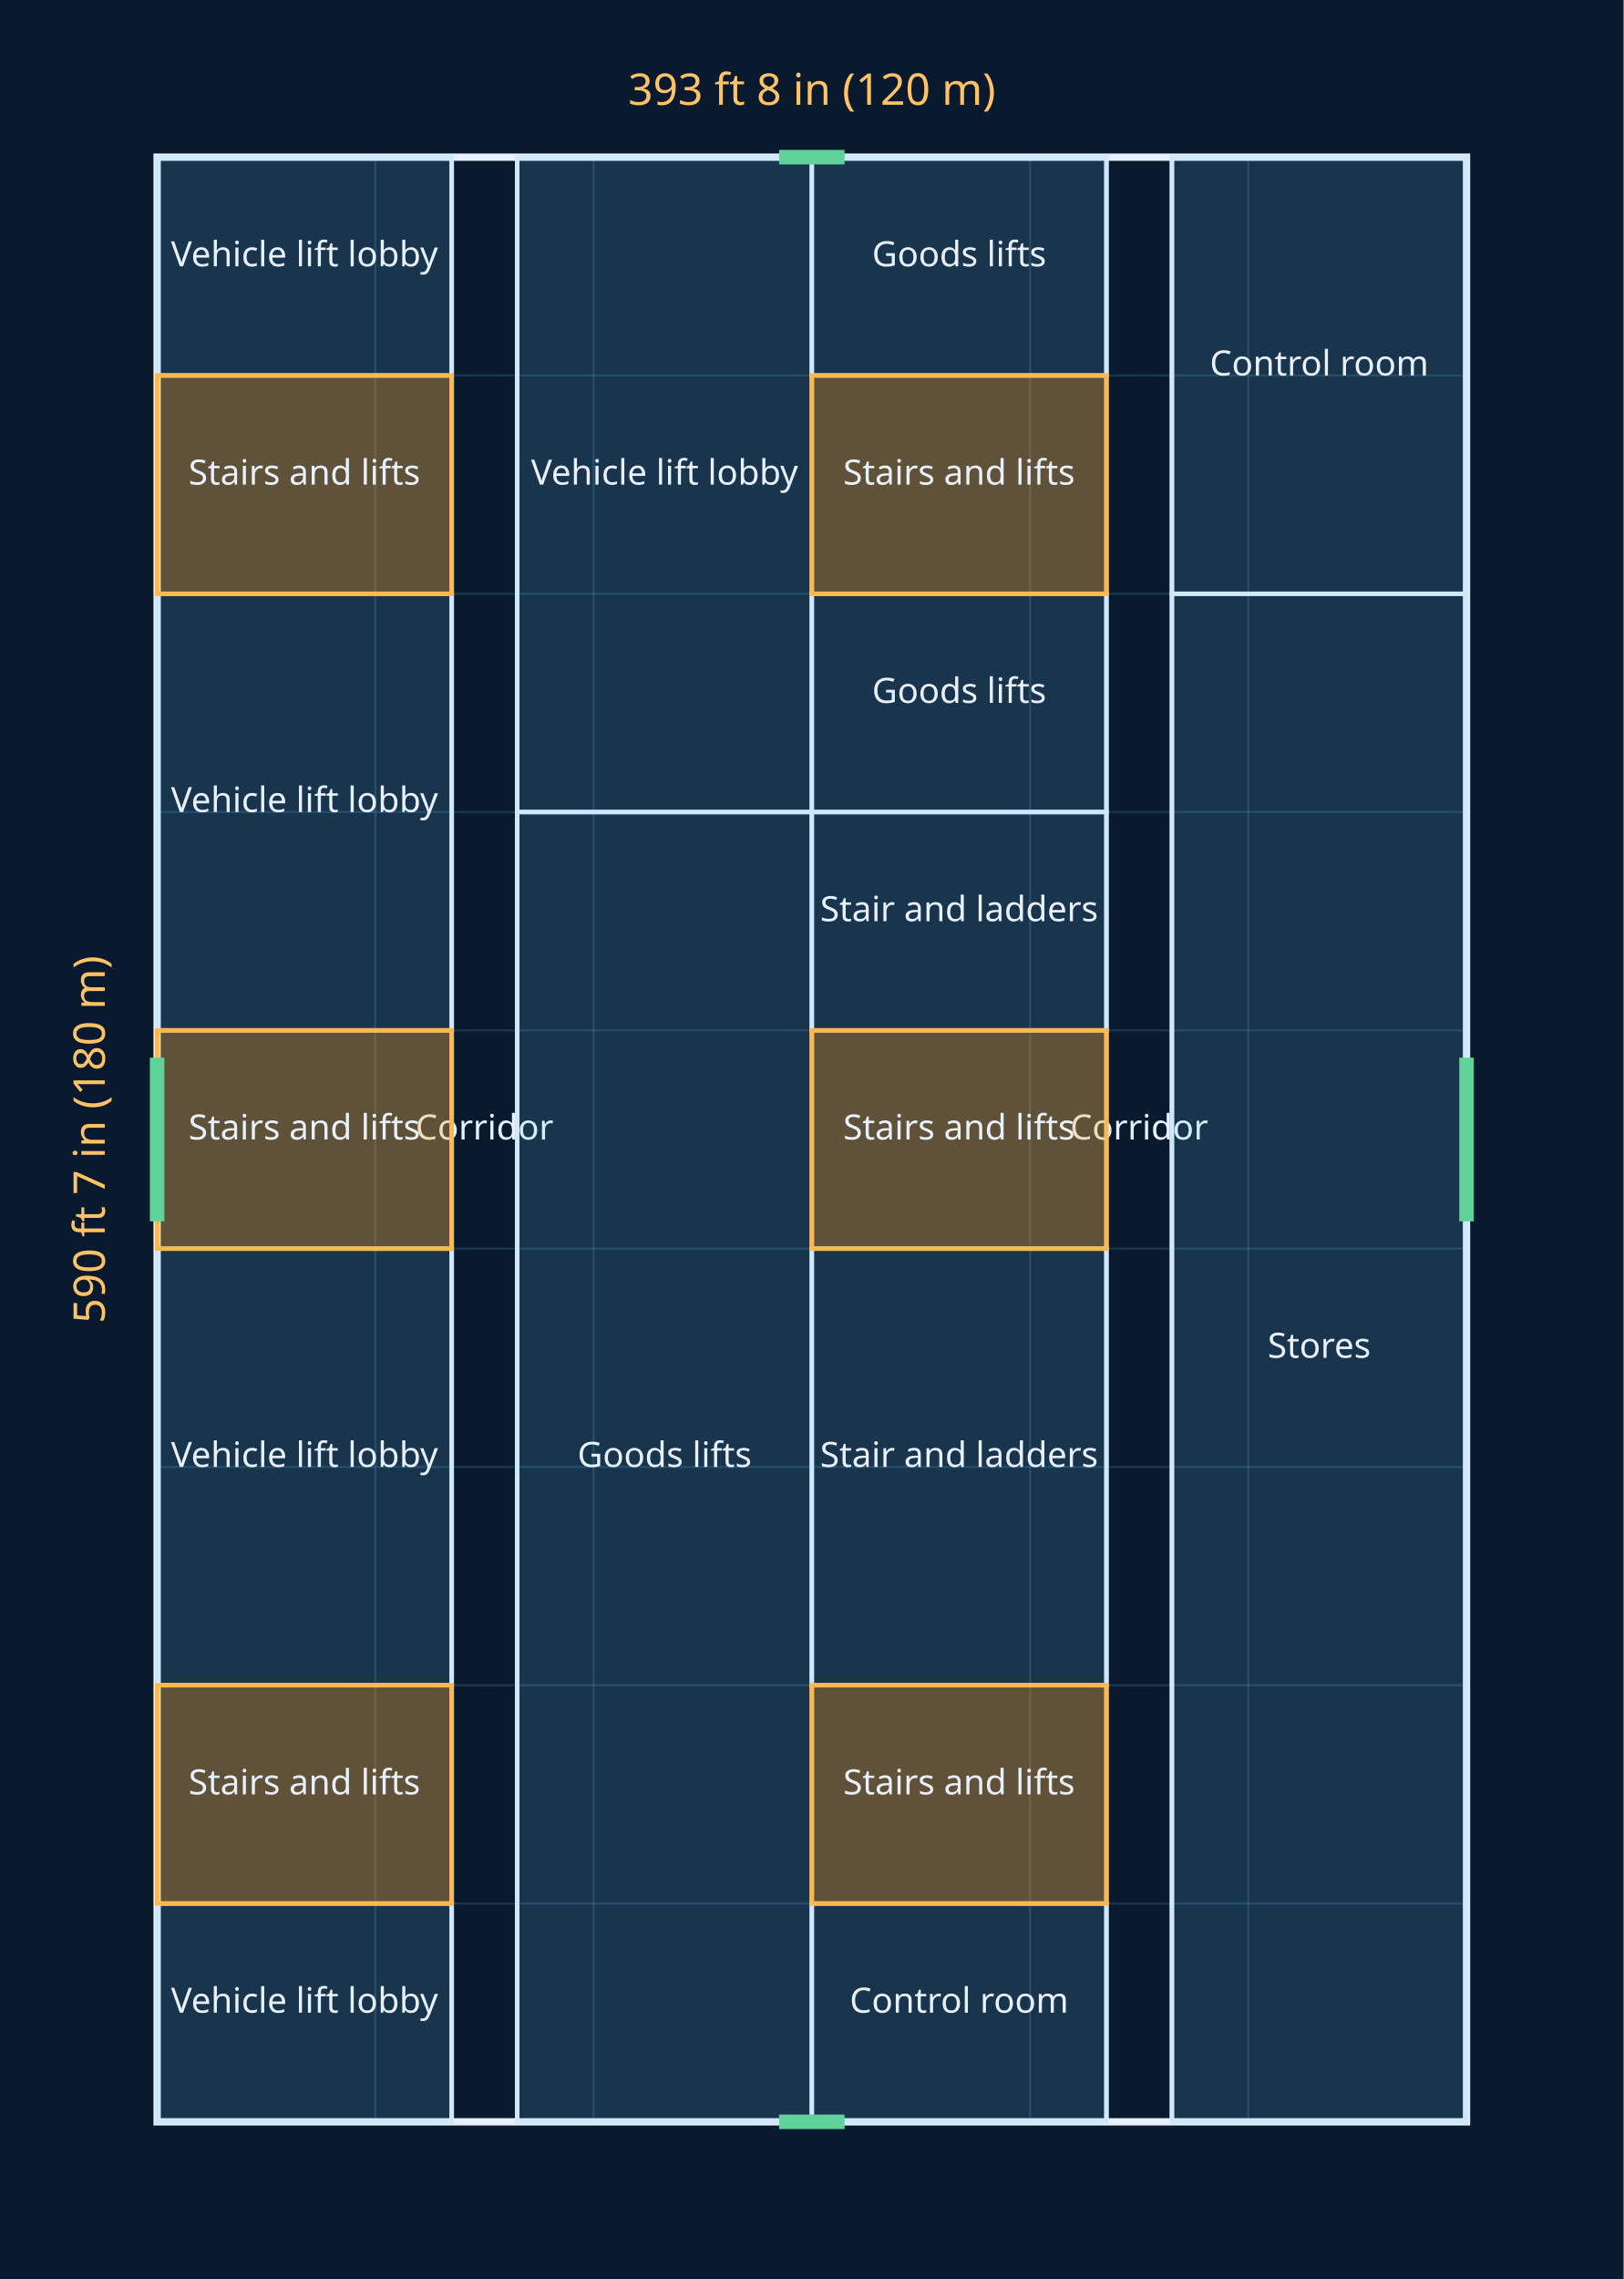
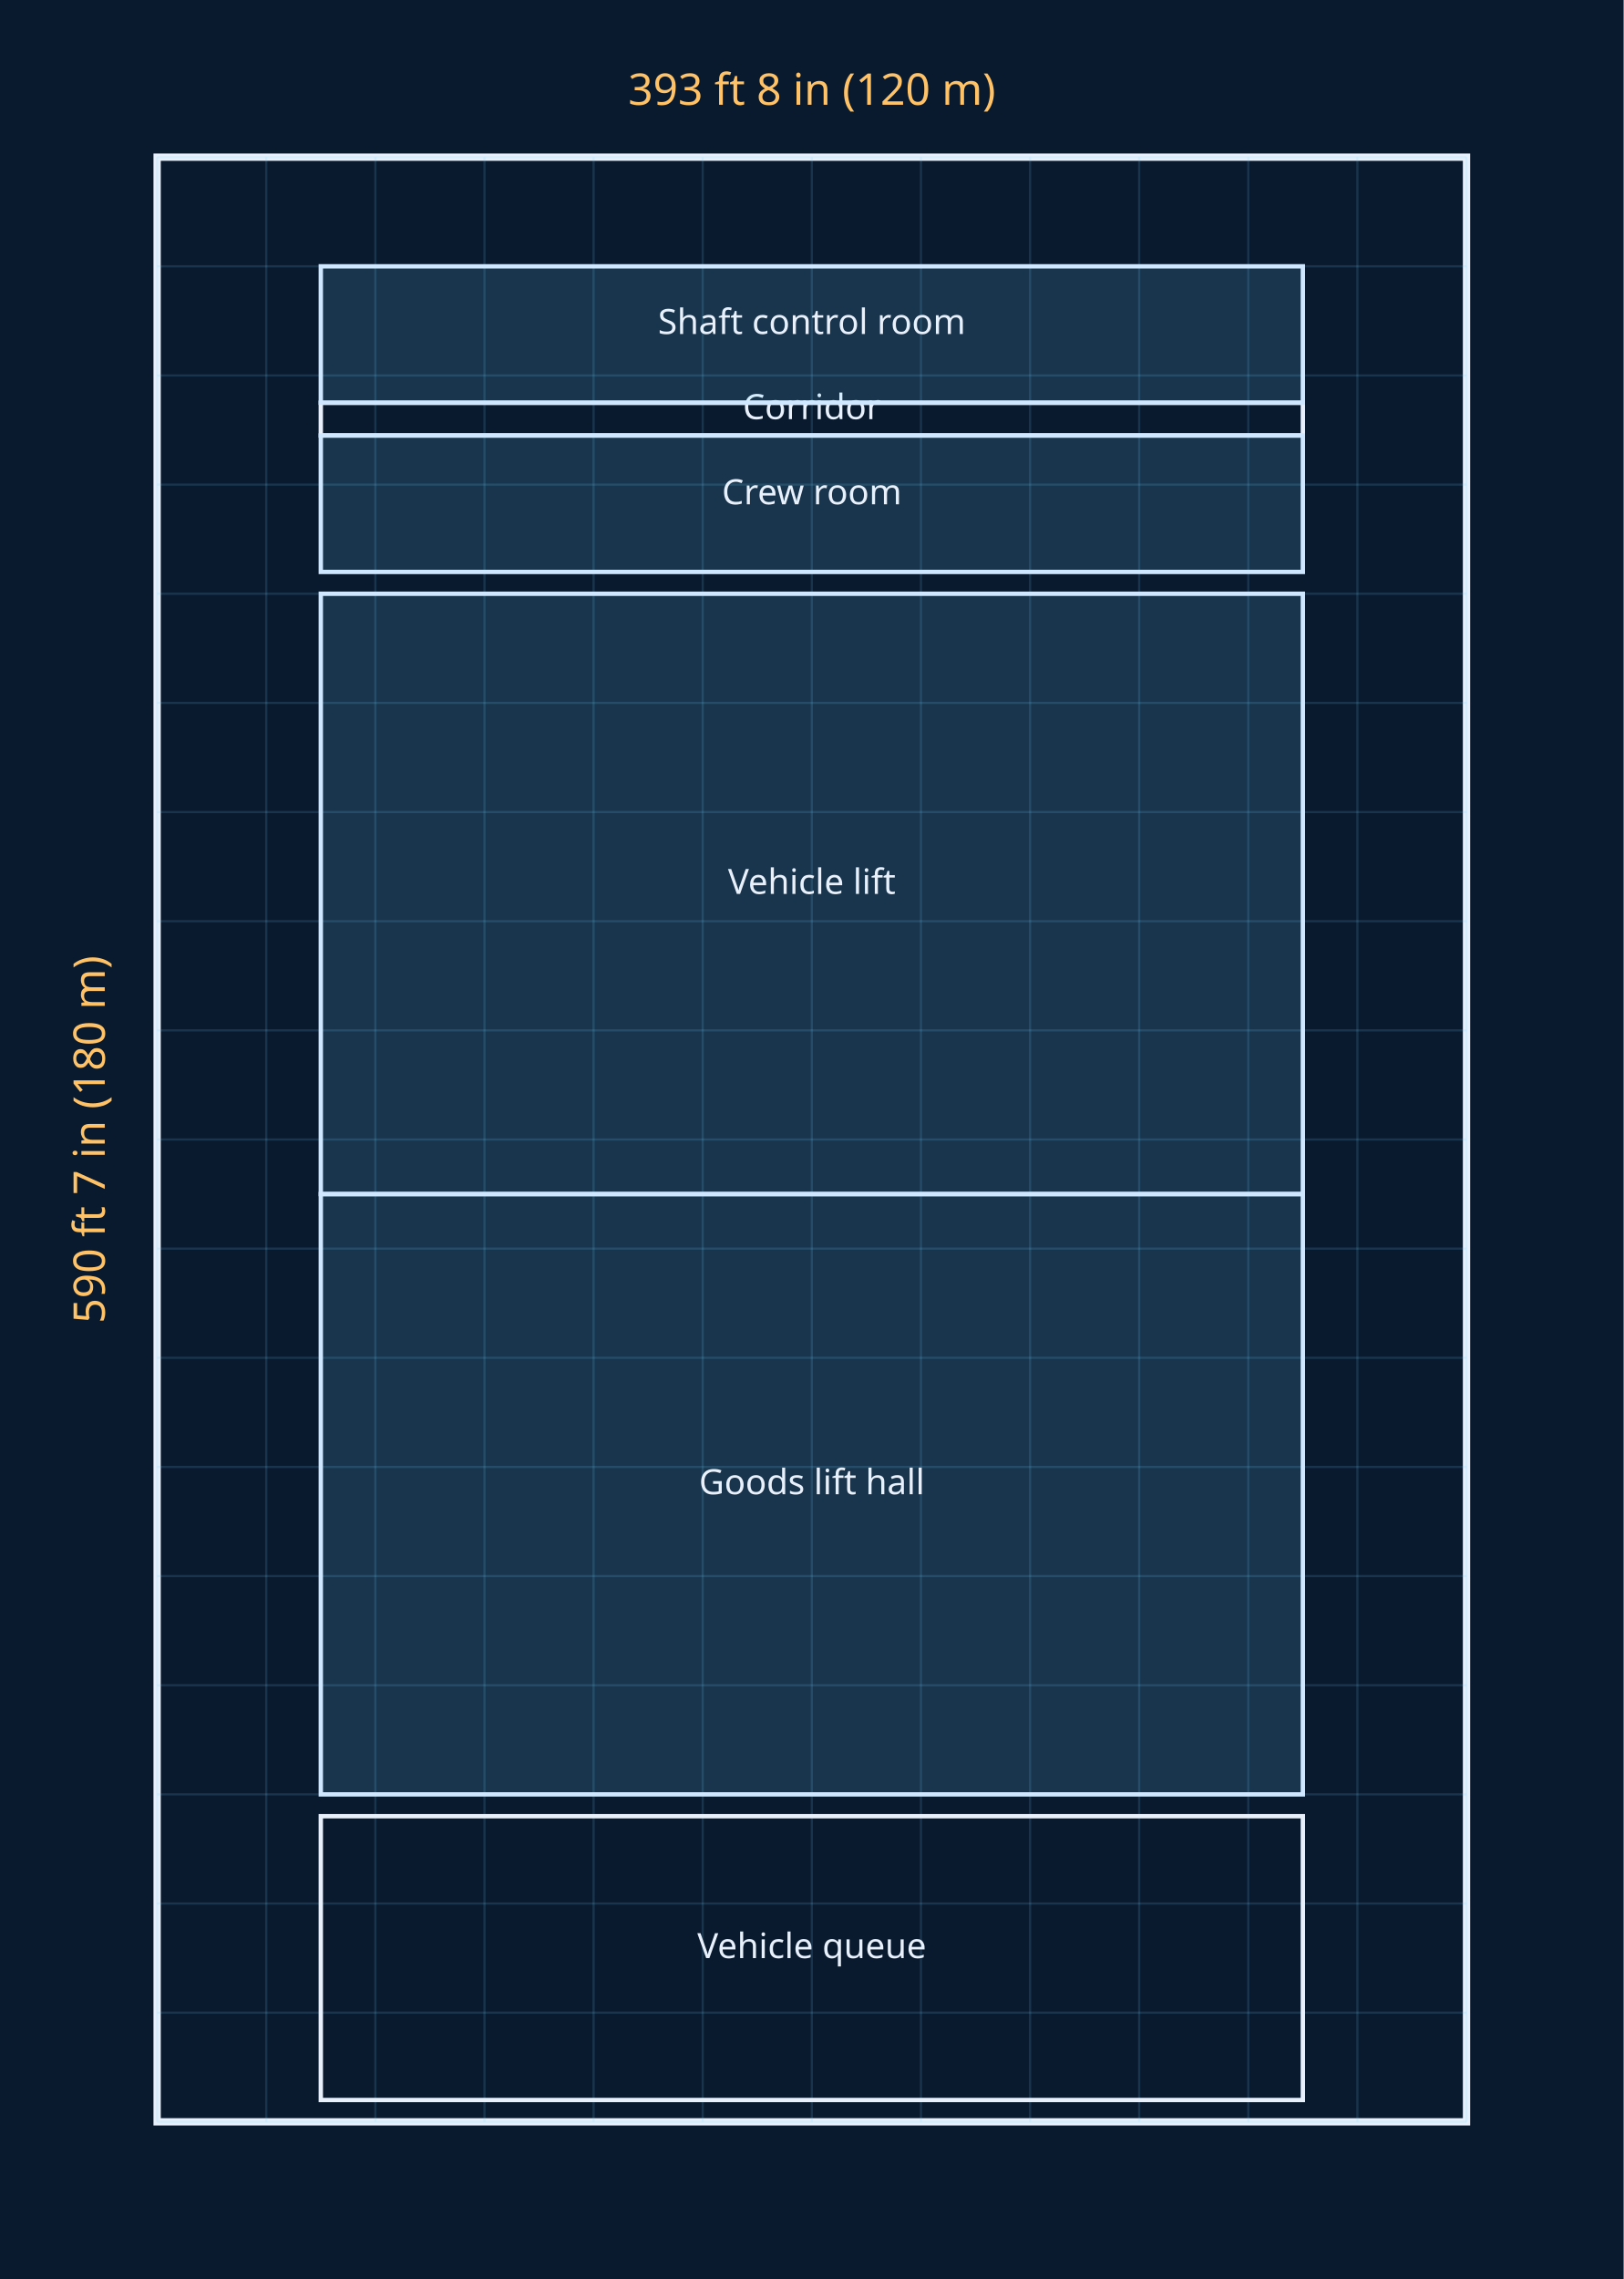
<svg xmlns="http://www.w3.org/2000/svg" viewBox="-14.4 -14.4 148.8 208.8" font-family="Segoe UI, sans-serif">
  <rect x="-14.4" y="-14.4" width="148.8" height="208.8" fill="#0a1a2e" />
  <rect x="0" y="0" width="120.0" height="180.0" fill="none" stroke="#e8f1fb" stroke-width="0.67" />
  <line x1="0.0" y1="0" x2="0.0" y2="180.0" stroke="#6fd0ff" stroke-opacity=".15" stroke-width="0.20" />
+   <line x1="10.0" y1="0" x2="10.0" y2="180.0" stroke="#6fd0ff" stroke-opacity=".15" stroke-width="0.20" />
  <line x1="20.0" y1="0" x2="20.0" y2="180.0" stroke="#6fd0ff" stroke-opacity=".15" stroke-width="0.20" />
+   <line x1="30.0" y1="0" x2="30.0" y2="180.0" stroke="#6fd0ff" stroke-opacity=".15" stroke-width="0.20" />
  <line x1="40.0" y1="0" x2="40.0" y2="180.0" stroke="#6fd0ff" stroke-opacity=".15" stroke-width="0.20" />
+   <line x1="50.0" y1="0" x2="50.0" y2="180.0" stroke="#6fd0ff" stroke-opacity=".15" stroke-width="0.20" />
  <line x1="60.0" y1="0" x2="60.0" y2="180.0" stroke="#6fd0ff" stroke-opacity=".15" stroke-width="0.20" />
+   <line x1="70.0" y1="0" x2="70.0" y2="180.0" stroke="#6fd0ff" stroke-opacity=".15" stroke-width="0.20" />
  <line x1="80.0" y1="0" x2="80.0" y2="180.0" stroke="#6fd0ff" stroke-opacity=".15" stroke-width="0.20" />
+   <line x1="90.0" y1="0" x2="90.0" y2="180.0" stroke="#6fd0ff" stroke-opacity=".15" stroke-width="0.20" />
  <line x1="100.0" y1="0" x2="100.0" y2="180.0" stroke="#6fd0ff" stroke-opacity=".15" stroke-width="0.20" />
+   <line x1="110.0" y1="0" x2="110.0" y2="180.0" stroke="#6fd0ff" stroke-opacity=".15" stroke-width="0.20" />
  <line x1="120.0" y1="0" x2="120.0" y2="180.0" stroke="#6fd0ff" stroke-opacity=".15" stroke-width="0.20" />
  <line x1="0" y1="0.0" x2="120.0" y2="0.0" stroke="#6fd0ff" stroke-opacity=".15" stroke-width="0.20" />
+   <line x1="0" y1="10.0" x2="120.0" y2="10.0" stroke="#6fd0ff" stroke-opacity=".15" stroke-width="0.20" />
  <line x1="0" y1="20.0" x2="120.0" y2="20.0" stroke="#6fd0ff" stroke-opacity=".15" stroke-width="0.20" />
+   <line x1="0" y1="30.0" x2="120.0" y2="30.0" stroke="#6fd0ff" stroke-opacity=".15" stroke-width="0.20" />
  <line x1="0" y1="40.0" x2="120.0" y2="40.0" stroke="#6fd0ff" stroke-opacity=".15" stroke-width="0.20" />
+   <line x1="0" y1="50.0" x2="120.0" y2="50.0" stroke="#6fd0ff" stroke-opacity=".15" stroke-width="0.20" />
  <line x1="0" y1="60.0" x2="120.0" y2="60.0" stroke="#6fd0ff" stroke-opacity=".15" stroke-width="0.20" />
+   <line x1="0" y1="70.0" x2="120.0" y2="70.0" stroke="#6fd0ff" stroke-opacity=".15" stroke-width="0.20" />
  <line x1="0" y1="80.0" x2="120.0" y2="80.0" stroke="#6fd0ff" stroke-opacity=".15" stroke-width="0.20" />
+   <line x1="0" y1="90.0" x2="120.0" y2="90.0" stroke="#6fd0ff" stroke-opacity=".15" stroke-width="0.20" />
  <line x1="0" y1="100.0" x2="120.0" y2="100.0" stroke="#6fd0ff" stroke-opacity=".15" stroke-width="0.20" />
+   <line x1="0" y1="110.0" x2="120.0" y2="110.0" stroke="#6fd0ff" stroke-opacity=".15" stroke-width="0.20" />
  <line x1="0" y1="120.0" x2="120.0" y2="120.0" stroke="#6fd0ff" stroke-opacity=".15" stroke-width="0.20" />
+   <line x1="0" y1="130.0" x2="120.0" y2="130.0" stroke="#6fd0ff" stroke-opacity=".15" stroke-width="0.20" />
  <line x1="0" y1="140.0" x2="120.0" y2="140.0" stroke="#6fd0ff" stroke-opacity=".15" stroke-width="0.20" />
+   <line x1="0" y1="150.0" x2="120.0" y2="150.0" stroke="#6fd0ff" stroke-opacity=".15" stroke-width="0.20" />
  <line x1="0" y1="160.0" x2="120.0" y2="160.0" stroke="#6fd0ff" stroke-opacity=".15" stroke-width="0.20" />
+   <line x1="0" y1="170.0" x2="120.0" y2="170.0" stroke="#6fd0ff" stroke-opacity=".15" stroke-width="0.20" />
  <line x1="0" y1="180.0" x2="120.0" y2="180.0" stroke="#6fd0ff" stroke-opacity=".15" stroke-width="0.20" />
-   <polygon points="27.0,0.0 27.0,180.0 33.0,180.0 33.0,0.0" fill="none" stroke="#e8f1fb" stroke-width="0.40" />
-   <text x="30.0" y="90.0" font-size="3.2" fill="#e8f1fb" text-anchor="middle">Corridor</text>
-   <polygon points="87.0,0.0 87.0,180.0 93.0,180.0 93.0,0.0" fill="none" stroke="#e8f1fb" stroke-width="0.40" />
-   <text x="90.0" y="90.0" font-size="3.2" fill="#e8f1fb" text-anchor="middle">Corridor</text>
-   <polygon points="0.0,0.0 0.0,20.0 27.0,20.0 27.0,0.0" fill="rgba(111,208,255,.15)" stroke="#cfe8ff" stroke-width="0.40" />
-   <text x="13.5" y="10.0" font-size="3.2" fill="#e8f1fb" text-anchor="middle">Vehicle lift lobby</text>
-   <polygon points="0.0,40.0 0.0,80.0 27.0,80.0 27.0,40.0" fill="rgba(111,208,255,.15)" stroke="#cfe8ff" stroke-width="0.40" />
-   <text x="13.5" y="60.0" font-size="3.2" fill="#e8f1fb" text-anchor="middle">Vehicle lift lobby</text>
-   <polygon points="0.0,100.0 0.0,140.0 27.0,140.0 27.0,100.0" fill="rgba(111,208,255,.15)" stroke="#cfe8ff" stroke-width="0.40" />
-   <text x="13.5" y="120.0" font-size="3.2" fill="#e8f1fb" text-anchor="middle">Vehicle lift lobby</text>
-   <polygon points="0.0,160.0 0.0,180.0 27.0,180.0 27.0,160.0" fill="rgba(111,208,255,.15)" stroke="#cfe8ff" stroke-width="0.40" />
-   <text x="13.5" y="170.0" font-size="3.2" fill="#e8f1fb" text-anchor="middle">Vehicle lift lobby</text>
-   <polygon points="33.0,0.0 33.0,60.0 60.0,60.0 60.0,0.0" fill="rgba(111,208,255,.15)" stroke="#cfe8ff" stroke-width="0.40" />
-   <text x="46.5" y="30.0" font-size="3.2" fill="#e8f1fb" text-anchor="middle">Vehicle lift lobby</text>
-   <polygon points="33.0,60.0 33.0,180.0 60.0,180.0 60.0,60.0" fill="rgba(111,208,255,.15)" stroke="#cfe8ff" stroke-width="0.40" />
-   <text x="46.5" y="120.0" font-size="3.2" fill="#e8f1fb" text-anchor="middle">Goods lifts</text>
-   <polygon points="60.0,0.0 60.0,20.0 87.0,20.0 87.0,0.0" fill="rgba(111,208,255,.15)" stroke="#cfe8ff" stroke-width="0.40" />
-   <text x="73.5" y="10.0" font-size="3.2" fill="#e8f1fb" text-anchor="middle">Goods lifts</text>
-   <polygon points="60.0,40.0 60.0,60.0 87.0,60.0 87.0,40.0" fill="rgba(111,208,255,.15)" stroke="#cfe8ff" stroke-width="0.40" />
-   <text x="73.5" y="50.0" font-size="3.2" fill="#e8f1fb" text-anchor="middle">Goods lifts</text>
-   <polygon points="60.0,60.0 60.0,80.0 87.0,80.0 87.0,60.0" fill="rgba(111,208,255,.15)" stroke="#cfe8ff" stroke-width="0.40" />
-   <text x="73.5" y="70.0" font-size="3.2" fill="#e8f1fb" text-anchor="middle">Stair and ladders</text>
-   <polygon points="60.0,100.0 60.0,140.0 87.0,140.0 87.0,100.0" fill="rgba(111,208,255,.15)" stroke="#cfe8ff" stroke-width="0.40" />
-   <text x="73.5" y="120.0" font-size="3.2" fill="#e8f1fb" text-anchor="middle">Stair and ladders</text>
-   <polygon points="60.0,160.0 60.0,180.0 87.0,180.0 87.0,160.0" fill="rgba(111,208,255,.15)" stroke="#cfe8ff" stroke-width="0.40" />
-   <text x="73.5" y="170.0" font-size="3.2" fill="#e8f1fb" text-anchor="middle">Control room</text>
-   <polygon points="93.0,0.0 93.0,40.0 120.0,40.0 120.0,0.0" fill="rgba(111,208,255,.15)" stroke="#cfe8ff" stroke-width="0.40" />
-   <text x="106.5" y="20.0" font-size="3.2" fill="#e8f1fb" text-anchor="middle">Control room</text>
-   <polygon points="93.0,40.0 93.0,180.0 120.0,180.0 120.0,40.0" fill="rgba(111,208,255,.15)" stroke="#cfe8ff" stroke-width="0.40" />
-   <text x="106.5" y="110.0" font-size="3.2" fill="#e8f1fb" text-anchor="middle">Stores</text>
-   <polygon points="0.0,20.0 0.0,40.0 27.0,40.0 27.0,20.0" fill="rgba(255,184,77,.35)" stroke="#ffb84d" stroke-width="0.40" />
-   <text x="13.5" y="30.0" font-size="3.2" fill="#e8f1fb" text-anchor="middle">Stairs and lifts</text>
-   <polygon points="0.0,80.0 0.0,100.0 27.0,100.0 27.0,80.0" fill="rgba(255,184,77,.35)" stroke="#ffb84d" stroke-width="0.40" />
-   <text x="13.5" y="90.0" font-size="3.2" fill="#e8f1fb" text-anchor="middle">Stairs and lifts</text>
-   <polygon points="0.0,140.0 0.0,160.0 27.0,160.0 27.0,140.0" fill="rgba(255,184,77,.35)" stroke="#ffb84d" stroke-width="0.40" />
-   <text x="13.5" y="150.0" font-size="3.2" fill="#e8f1fb" text-anchor="middle">Stairs and lifts</text>
-   <polygon points="60.0,20.0 60.0,40.0 87.0,40.0 87.0,20.0" fill="rgba(255,184,77,.35)" stroke="#ffb84d" stroke-width="0.40" />
-   <text x="73.5" y="30.0" font-size="3.2" fill="#e8f1fb" text-anchor="middle">Stairs and lifts</text>
-   <polygon points="60.0,80.0 60.0,100.0 87.0,100.0 87.0,80.0" fill="rgba(255,184,77,.35)" stroke="#ffb84d" stroke-width="0.40" />
-   <text x="73.5" y="90.0" font-size="3.2" fill="#e8f1fb" text-anchor="middle">Stairs and lifts</text>
-   <polygon points="60.0,140.0 60.0,160.0 87.0,160.0 87.0,140.0" fill="rgba(255,184,77,.35)" stroke="#ffb84d" stroke-width="0.40" />
-   <text x="73.5" y="150.0" font-size="3.2" fill="#e8f1fb" text-anchor="middle">Stairs and lifts</text>
-   <line x1="0.0" y1="82.5" x2="0.0" y2="97.5" stroke="#5fd39a" stroke-width="1.33" />
-   <line x1="120.0" y1="82.5" x2="120.0" y2="97.5" stroke="#5fd39a" stroke-width="1.33" />
-   <line x1="57.0" y1="0.0" x2="63.0" y2="0.0" stroke="#5fd39a" stroke-width="1.33" />
-   <line x1="57.0" y1="180.0" x2="63.0" y2="180.0" stroke="#5fd39a" stroke-width="1.33" />
+   <polygon points="15.0,22.5 105.0,22.5 105.0,25.5 15.0,25.5" fill="none" stroke="#e8f1fb" stroke-width="0.40" />
+   <text x="60.0" y="24.0" font-size="3.2" fill="#e8f1fb" text-anchor="middle">Corridor</text>
+   <polygon points="15.0,10.0 105.0,10.0 105.0,22.5 15.0,22.5" fill="rgba(111,208,255,.15)" stroke="#cfe8ff" stroke-width="0.40" />
+   <text x="60.0" y="16.2" font-size="3.2" fill="#e8f1fb" text-anchor="middle">Shaft control room</text>
+   <polygon points="15.0,25.5 105.0,25.5 105.0,38.0 15.0,38.0" fill="rgba(111,208,255,.15)" stroke="#cfe8ff" stroke-width="0.40" />
+   <text x="60.0" y="31.8" font-size="3.2" fill="#e8f1fb" text-anchor="middle">Crew room</text>
+   <polygon points="15.0,40.0 105.0,40.0 105.0,95.0 15.0,95.0" fill="rgba(111,208,255,.15)" stroke="#cfe8ff" stroke-width="0.40" />
+   <text x="60.0" y="67.5" font-size="3.2" fill="#e8f1fb" text-anchor="middle">Vehicle lift</text>
+   <polygon points="15.0,95.0 105.0,95.0 105.0,150.0 15.0,150.0" fill="rgba(111,208,255,.15)" stroke="#cfe8ff" stroke-width="0.40" />
+   <text x="60.0" y="122.5" font-size="3.2" fill="#e8f1fb" text-anchor="middle">Goods lift hall</text>
+   <polygon points="15.0,152.0 105.0,152.0 105.0,178.0 15.0,178.0" fill="none" stroke="#e8f1fb" stroke-width="0.40" />
+   <text x="60.0" y="165.0" font-size="3.2" fill="#e8f1fb" text-anchor="middle">Vehicle queue</text>
  <text x="60.0" y="-4.8" font-size="4.0" fill="#ffc266" text-anchor="middle">393 ft 8 in (120 m)</text>
  <text x="-4.8" y="90.0" font-size="4.0" fill="#ffc266" text-anchor="middle" transform="rotate(-90 -4.8 90.0)">590 ft 7 in (180 m)</text>
</svg>
